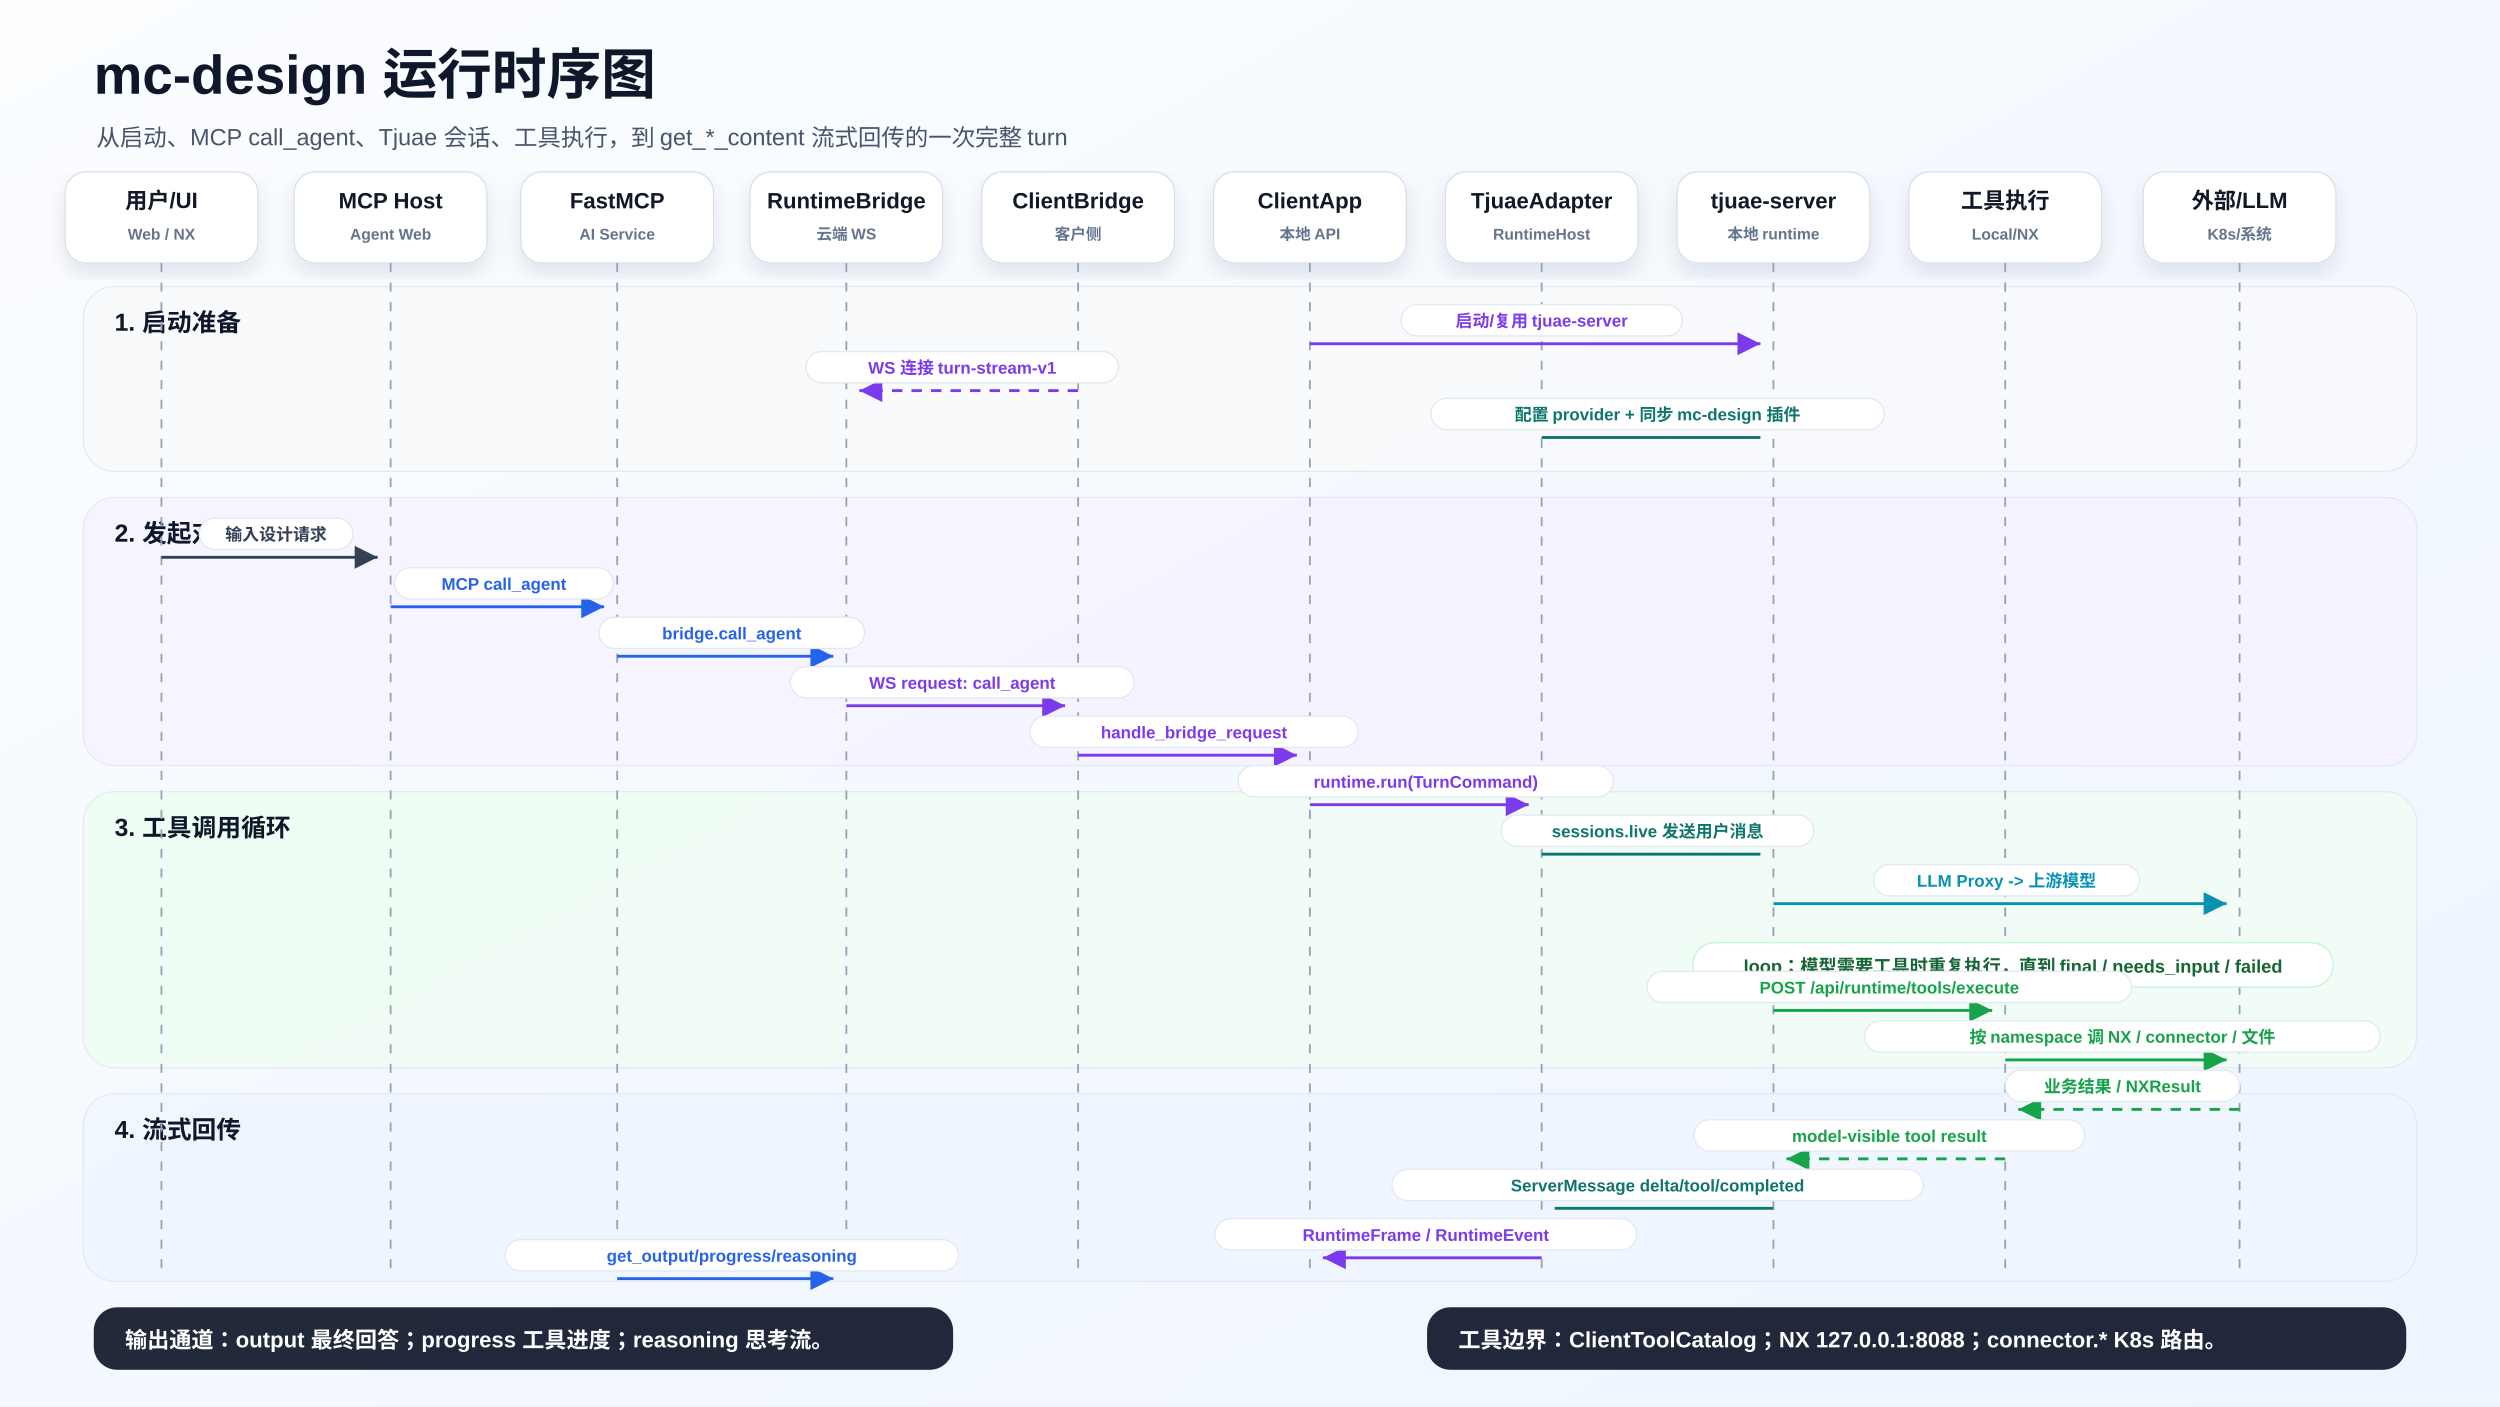
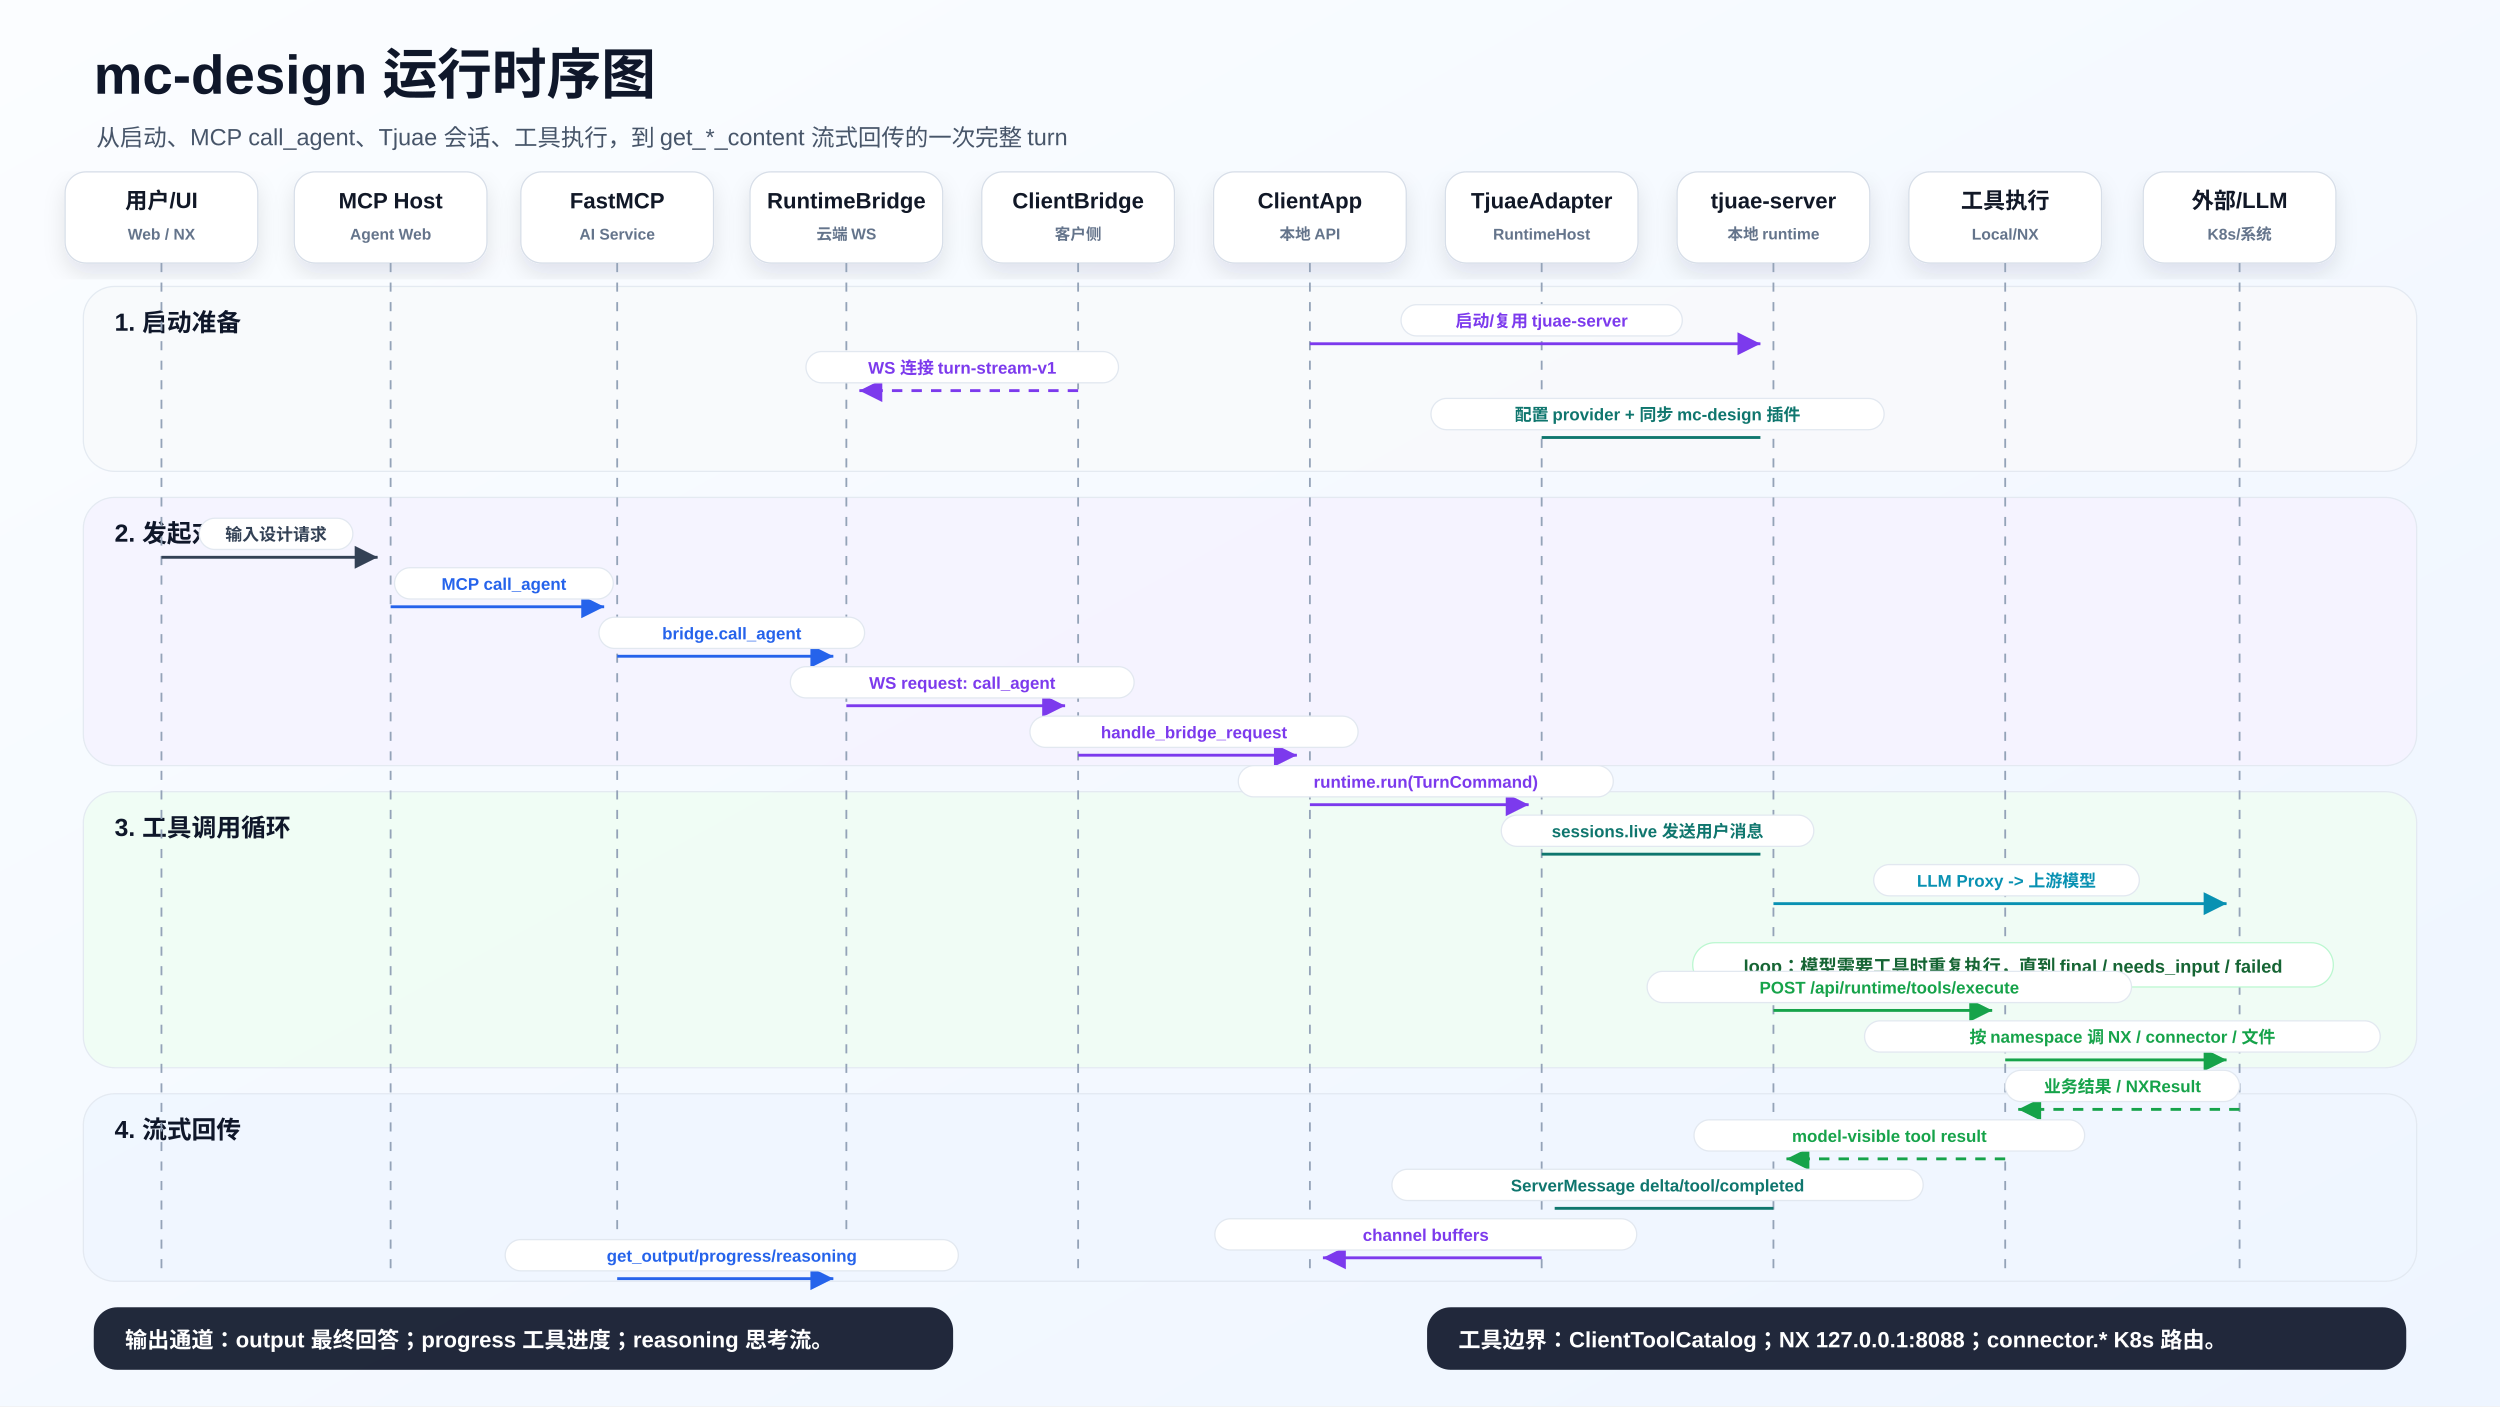
<svg xmlns="http://www.w3.org/2000/svg" width="1920" height="1080" viewBox="0 0 1920 1080">
  <defs>
    <linearGradient id="bg2" x1="0" y1="0" x2="1" y2="1">
      <stop offset="0" stop-color="#fbfdff" />
      <stop offset="1" stop-color="#eef5ff" />
    </linearGradient>
    <filter id="softShadow" x="-12%" y="-12%" width="124%" height="130%">
      <feDropShadow dx="0" dy="8" stdDeviation="8" flood-color="#0f172a" flood-opacity="0.10" />
    </filter>
    <marker id="arrow-334155" markerWidth="12" markerHeight="12" refX="10" refY="6" orient="auto" markerUnits="strokeWidth">
      <path d="M2,2 L10,6 L2,10 Z" fill="#334155" />
    </marker>
    <marker id="arrow-2563eb" markerWidth="12" markerHeight="12" refX="10" refY="6" orient="auto" markerUnits="strokeWidth">
      <path d="M2,2 L10,6 L2,10 Z" fill="#2563eb" />
    </marker>
    <marker id="arrow-0891b2" markerWidth="12" markerHeight="12" refX="10" refY="6" orient="auto" markerUnits="strokeWidth">
      <path d="M2,2 L10,6 L2,10 Z" fill="#0891b2" />
    </marker>
    <marker id="arrow-7c3aed" markerWidth="12" markerHeight="12" refX="10" refY="6" orient="auto" markerUnits="strokeWidth">
      <path d="M2,2 L10,6 L2,10 Z" fill="#7c3aed" />
    </marker>
    <marker id="arrow-16a34a" markerWidth="12" markerHeight="12" refX="10" refY="6" orient="auto" markerUnits="strokeWidth">
      <path d="M2,2 L10,6 L2,10 Z" fill="#16a34a" />
    </marker>
    <marker id="arrow-ea580c" markerWidth="12" markerHeight="12" refX="10" refY="6" orient="auto" markerUnits="strokeWidth">
      <path d="M2,2 L10,6 L2,10 Z" fill="#ea580c" />
    </marker>
    <marker id="arrow-dc2626" markerWidth="12" markerHeight="12" refX="10" refY="6" orient="auto" markerUnits="strokeWidth">
      <path d="M2,2 L10,6 L2,10 Z" fill="#dc2626" />
    </marker>
  </defs>
  <rect width="1920" height="1080" fill="url(#bg2)" />
  <text x="72" y="72" text-anchor="start" font-family="Microsoft YaHei, Segoe UI, Arial, sans-serif" font-size="42" font-weight="900" fill="#0f172a">
    <tspan x="72" dy="0">mc-design 运行时序图</tspan>
  </text>
  <text x="74" y="112" text-anchor="start" font-family="Microsoft YaHei, Segoe UI, Arial, sans-serif" font-size="18" font-weight="500" fill="#475569">
    <tspan x="74" dy="0">从启动、MCP call_agent、Tjuae 会话、工具执行，到 get_*_content 流式回传的一次完整 turn</tspan>
  </text>
  <rect x="64" y="220" width="1792" height="142" rx="24" fill="#f8fafc" stroke="#e2e8f0" opacity="0.9" />
  <text x="88" y="254" text-anchor="start" font-family="Microsoft YaHei, Segoe UI, Arial, sans-serif" font-size="19" font-weight="900" fill="#0f172a">
    <tspan x="88" dy="0">1. 启动准备</tspan>
  </text>
  <rect x="64" y="382" width="1792" height="206" rx="24" fill="#f5f3ff" stroke="#e2e8f0" opacity="0.9" />
  <text x="88" y="416" text-anchor="start" font-family="Microsoft YaHei, Segoe UI, Arial, sans-serif" font-size="19" font-weight="900" fill="#0f172a">
    <tspan x="88" dy="0">2. 发起对话 turn</tspan>
  </text>
  <rect x="64" y="608" width="1792" height="212" rx="24" fill="#f0fdf4" stroke="#e2e8f0" opacity="0.9" />
  <text x="88" y="642" text-anchor="start" font-family="Microsoft YaHei, Segoe UI, Arial, sans-serif" font-size="19" font-weight="900" fill="#0f172a">
    <tspan x="88" dy="0">3. 工具调用循环</tspan>
  </text>
  <rect x="64" y="840" width="1792" height="144" rx="24" fill="#eff6ff" stroke="#e2e8f0" opacity="0.9" />
  <text x="88" y="874" text-anchor="start" font-family="Microsoft YaHei, Segoe UI, Arial, sans-serif" font-size="19" font-weight="900" fill="#0f172a">
    <tspan x="88" dy="0">4. 流式回传</tspan>
  </text>
  <g>
    <rect x="50" y="132" width="148" height="70" rx="16" fill="#ffffff" stroke="#d7dee8" filter="url(#softShadow)" />
    <text x="124" y="160" text-anchor="middle" font-family="Microsoft YaHei, Segoe UI, Arial, sans-serif" font-size="17" font-weight="850" fill="#111827">
      <tspan x="124" dy="0">用户/UI</tspan>
    </text>
    <text x="124" y="184" text-anchor="middle" font-family="Microsoft YaHei, Segoe UI, Arial, sans-serif" font-size="12" font-weight="600" fill="#64748b">
      <tspan x="124" dy="0">Web / NX</tspan>
    </text>
    <line x1="124" y1="202" x2="124" y2="978" stroke="#94a3b8" stroke-width="1.4" stroke-dasharray="7 8" />
  </g>
  <g>
    <rect x="226" y="132" width="148" height="70" rx="16" fill="#ffffff" stroke="#d7dee8" filter="url(#softShadow)" />
    <text x="300" y="160" text-anchor="middle" font-family="Microsoft YaHei, Segoe UI, Arial, sans-serif" font-size="17" font-weight="850" fill="#111827">
      <tspan x="300" dy="0">MCP Host</tspan>
    </text>
    <text x="300" y="184" text-anchor="middle" font-family="Microsoft YaHei, Segoe UI, Arial, sans-serif" font-size="12" font-weight="600" fill="#64748b">
      <tspan x="300" dy="0">Agent Web</tspan>
    </text>
    <line x1="300" y1="202" x2="300" y2="978" stroke="#94a3b8" stroke-width="1.4" stroke-dasharray="7 8" />
  </g>
  <g>
    <rect x="400" y="132" width="148" height="70" rx="16" fill="#ffffff" stroke="#d7dee8" filter="url(#softShadow)" />
    <text x="474" y="160" text-anchor="middle" font-family="Microsoft YaHei, Segoe UI, Arial, sans-serif" font-size="17" font-weight="850" fill="#111827">
      <tspan x="474" dy="0">FastMCP</tspan>
    </text>
    <text x="474" y="184" text-anchor="middle" font-family="Microsoft YaHei, Segoe UI, Arial, sans-serif" font-size="12" font-weight="600" fill="#64748b">
      <tspan x="474" dy="0">AI Service</tspan>
    </text>
    <line x1="474" y1="202" x2="474" y2="978" stroke="#94a3b8" stroke-width="1.4" stroke-dasharray="7 8" />
  </g>
  <g>
    <rect x="576" y="132" width="148" height="70" rx="16" fill="#ffffff" stroke="#d7dee8" filter="url(#softShadow)" />
    <text x="650" y="160" text-anchor="middle" font-family="Microsoft YaHei, Segoe UI, Arial, sans-serif" font-size="17" font-weight="850" fill="#111827">
      <tspan x="650" dy="0">RuntimeBridge</tspan>
    </text>
    <text x="650" y="184" text-anchor="middle" font-family="Microsoft YaHei, Segoe UI, Arial, sans-serif" font-size="12" font-weight="600" fill="#64748b">
      <tspan x="650" dy="0">云端 WS</tspan>
    </text>
    <line x1="650" y1="202" x2="650" y2="978" stroke="#94a3b8" stroke-width="1.4" stroke-dasharray="7 8" />
  </g>
  <g>
    <rect x="754" y="132" width="148" height="70" rx="16" fill="#ffffff" stroke="#d7dee8" filter="url(#softShadow)" />
    <text x="828" y="160" text-anchor="middle" font-family="Microsoft YaHei, Segoe UI, Arial, sans-serif" font-size="17" font-weight="850" fill="#111827">
      <tspan x="828" dy="0">ClientBridge</tspan>
    </text>
    <text x="828" y="184" text-anchor="middle" font-family="Microsoft YaHei, Segoe UI, Arial, sans-serif" font-size="12" font-weight="600" fill="#64748b">
      <tspan x="828" dy="0">客户侧</tspan>
    </text>
    <line x1="828" y1="202" x2="828" y2="978" stroke="#94a3b8" stroke-width="1.4" stroke-dasharray="7 8" />
  </g>
  <g>
    <rect x="932" y="132" width="148" height="70" rx="16" fill="#ffffff" stroke="#d7dee8" filter="url(#softShadow)" />
    <text x="1006" y="160" text-anchor="middle" font-family="Microsoft YaHei, Segoe UI, Arial, sans-serif" font-size="17" font-weight="850" fill="#111827">
      <tspan x="1006" dy="0">ClientApp</tspan>
    </text>
    <text x="1006" y="184" text-anchor="middle" font-family="Microsoft YaHei, Segoe UI, Arial, sans-serif" font-size="12" font-weight="600" fill="#64748b">
      <tspan x="1006" dy="0">本地 API</tspan>
    </text>
    <line x1="1006" y1="202" x2="1006" y2="978" stroke="#94a3b8" stroke-width="1.4" stroke-dasharray="7 8" />
  </g>
  <g>
    <rect x="1110" y="132" width="148" height="70" rx="16" fill="#ffffff" stroke="#d7dee8" filter="url(#softShadow)" />
    <text x="1184" y="160" text-anchor="middle" font-family="Microsoft YaHei, Segoe UI, Arial, sans-serif" font-size="17" font-weight="850" fill="#111827">
      <tspan x="1184" dy="0">TjuaeAdapter</tspan>
    </text>
    <text x="1184" y="184" text-anchor="middle" font-family="Microsoft YaHei, Segoe UI, Arial, sans-serif" font-size="12" font-weight="600" fill="#64748b">
      <tspan x="1184" dy="0">RuntimeHost</tspan>
    </text>
    <line x1="1184" y1="202" x2="1184" y2="978" stroke="#94a3b8" stroke-width="1.4" stroke-dasharray="7 8" />
  </g>
  <g>
    <rect x="1288" y="132" width="148" height="70" rx="16" fill="#ffffff" stroke="#d7dee8" filter="url(#softShadow)" />
    <text x="1362" y="160" text-anchor="middle" font-family="Microsoft YaHei, Segoe UI, Arial, sans-serif" font-size="17" font-weight="850" fill="#111827">
      <tspan x="1362" dy="0">tjuae-server</tspan>
    </text>
    <text x="1362" y="184" text-anchor="middle" font-family="Microsoft YaHei, Segoe UI, Arial, sans-serif" font-size="12" font-weight="600" fill="#64748b">
      <tspan x="1362" dy="0">本地 runtime</tspan>
    </text>
    <line x1="1362" y1="202" x2="1362" y2="978" stroke="#94a3b8" stroke-width="1.4" stroke-dasharray="7 8" />
  </g>
  <g>
    <rect x="1466" y="132" width="148" height="70" rx="16" fill="#ffffff" stroke="#d7dee8" filter="url(#softShadow)" />
    <text x="1540" y="160" text-anchor="middle" font-family="Microsoft YaHei, Segoe UI, Arial, sans-serif" font-size="17" font-weight="850" fill="#111827">
      <tspan x="1540" dy="0">工具执行</tspan>
    </text>
    <text x="1540" y="184" text-anchor="middle" font-family="Microsoft YaHei, Segoe UI, Arial, sans-serif" font-size="12" font-weight="600" fill="#64748b">
      <tspan x="1540" dy="0">Local/NX</tspan>
    </text>
    <line x1="1540" y1="202" x2="1540" y2="978" stroke="#94a3b8" stroke-width="1.4" stroke-dasharray="7 8" />
  </g>
  <g>
    <rect x="1646" y="132" width="148" height="70" rx="16" fill="#ffffff" stroke="#d7dee8" filter="url(#softShadow)" />
    <text x="1720" y="160" text-anchor="middle" font-family="Microsoft YaHei, Segoe UI, Arial, sans-serif" font-size="17" font-weight="850" fill="#111827">
      <tspan x="1720" dy="0">外部/LLM</tspan>
    </text>
    <text x="1720" y="184" text-anchor="middle" font-family="Microsoft YaHei, Segoe UI, Arial, sans-serif" font-size="12" font-weight="600" fill="#64748b">
      <tspan x="1720" dy="0">K8s/系统</tspan>
    </text>
    <line x1="1720" y1="202" x2="1720" y2="978" stroke="#94a3b8" stroke-width="1.4" stroke-dasharray="7 8" />
  </g>
  <path d="M 1006 264 L 1352 264" fill="none" stroke="#7c3aed" stroke-width="2.2" marker-end="url(#arrow-7c3aed)" />
  <rect x="1076" y="234" width="216" height="24" rx="12" fill="#ffffff" stroke="#e2e8f0" />
  <text x="1184" y="251" text-anchor="middle" font-family="Microsoft YaHei, Segoe UI, Arial, sans-serif" font-size="13" font-weight="750" fill="#7c3aed">
    <tspan x="1184" dy="0">启动/复用 tjuae-server</tspan>
  </text>
  <path d="M 828 300 L 660 300" fill="none" stroke="#7c3aed" stroke-width="2.2" stroke-dasharray="8 7" marker-end="url(#arrow-7c3aed)" />
  <rect x="619" y="270" width="240" height="24" rx="12" fill="#ffffff" stroke="#e2e8f0" />
  <text x="739" y="287" text-anchor="middle" font-family="Microsoft YaHei, Segoe UI, Arial, sans-serif" font-size="13" font-weight="750" fill="#7c3aed">
    <tspan x="739" dy="0">WS 连接 turn-stream-v1</tspan>
  </text>
  <path d="M 1184 336 L 1352 336" fill="none" stroke="#0f766e" stroke-width="2.2" marker-end="url(#arrow-0f766e)" />
  <rect x="1099" y="306" width="348" height="24" rx="12" fill="#ffffff" stroke="#e2e8f0" />
  <text x="1273" y="323" text-anchor="middle" font-family="Microsoft YaHei, Segoe UI, Arial, sans-serif" font-size="13" font-weight="750" fill="#0f766e">
    <tspan x="1273" dy="0">配置 provider + 同步 mc-design 插件</tspan>
  </text>
  <path d="M 124 428 L 290 428" fill="none" stroke="#334155" stroke-width="2.2" marker-end="url(#arrow-334155)" />
  <rect x="153" y="398" width="118" height="24" rx="12" fill="#ffffff" stroke="#e2e8f0" />
  <text x="212" y="415" text-anchor="middle" font-family="Microsoft YaHei, Segoe UI, Arial, sans-serif" font-size="13" font-weight="750" fill="#334155">
    <tspan x="212" dy="0">输入设计请求</tspan>
  </text>
  <path d="M 300 466 L 464 466" fill="none" stroke="#2563eb" stroke-width="2.2" marker-end="url(#arrow-2563eb)" />
  <rect x="303" y="436" width="168" height="24" rx="12" fill="#ffffff" stroke="#e2e8f0" />
  <text x="387" y="453" text-anchor="middle" font-family="Microsoft YaHei, Segoe UI, Arial, sans-serif" font-size="13" font-weight="750" fill="#2563eb">
    <tspan x="387" dy="0">MCP call_agent</tspan>
  </text>
  <path d="M 474 504 L 640 504" fill="none" stroke="#2563eb" stroke-width="2.2" marker-end="url(#arrow-2563eb)" />
  <rect x="460" y="474" width="204" height="24" rx="12" fill="#ffffff" stroke="#e2e8f0" />
  <text x="562" y="491" text-anchor="middle" font-family="Microsoft YaHei, Segoe UI, Arial, sans-serif" font-size="13" font-weight="750" fill="#2563eb">
    <tspan x="562" dy="0">bridge.call_agent</tspan>
  </text>
  <path d="M 650 542 L 818 542" fill="none" stroke="#7c3aed" stroke-width="2.2" marker-end="url(#arrow-7c3aed)" />
  <rect x="607" y="512" width="264" height="24" rx="12" fill="#ffffff" stroke="#e2e8f0" />
  <text x="739" y="529" text-anchor="middle" font-family="Microsoft YaHei, Segoe UI, Arial, sans-serif" font-size="13" font-weight="750" fill="#7c3aed">
    <tspan x="739" dy="0">WS request: call_agent</tspan>
  </text>
  <path d="M 828 580 L 996 580" fill="none" stroke="#7c3aed" stroke-width="2.2" marker-end="url(#arrow-7c3aed)" />
  <rect x="791" y="550" width="252" height="24" rx="12" fill="#ffffff" stroke="#e2e8f0" />
  <text x="917" y="567" text-anchor="middle" font-family="Microsoft YaHei, Segoe UI, Arial, sans-serif" font-size="13" font-weight="750" fill="#7c3aed">
    <tspan x="917" dy="0">handle_bridge_request</tspan>
  </text>
  <path d="M 1006 618 L 1174 618" fill="none" stroke="#7c3aed" stroke-width="2.2" marker-end="url(#arrow-7c3aed)" />
  <rect x="951" y="588" width="288" height="24" rx="12" fill="#ffffff" stroke="#e2e8f0" />
  <text x="1095" y="605" text-anchor="middle" font-family="Microsoft YaHei, Segoe UI, Arial, sans-serif" font-size="13" font-weight="750" fill="#7c3aed">
    <tspan x="1095" dy="0">runtime.run(TurnCommand)</tspan>
  </text>
  <path d="M 1184 656 L 1352 656" fill="none" stroke="#0f766e" stroke-width="2.2" marker-end="url(#arrow-0f766e)" />
  <rect x="1153" y="626" width="240" height="24" rx="12" fill="#ffffff" stroke="#e2e8f0" />
  <text x="1273" y="643" text-anchor="middle" font-family="Microsoft YaHei, Segoe UI, Arial, sans-serif" font-size="13" font-weight="750" fill="#0f766e">
    <tspan x="1273" dy="0">sessions.live 发送用户消息</tspan>
  </text>
  <path d="M 1362 694 L 1710 694" fill="none" stroke="#0891b2" stroke-width="2.2" marker-end="url(#arrow-0891b2)" />
  <rect x="1439" y="664" width="204" height="24" rx="12" fill="#ffffff" stroke="#e2e8f0" />
  <text x="1541" y="681" text-anchor="middle" font-family="Microsoft YaHei, Segoe UI, Arial, sans-serif" font-size="13" font-weight="750" fill="#0891b2">
    <tspan x="1541" dy="0">LLM Proxy -&gt; 上游模型</tspan>
  </text>
  <g>
    <rect x="1300" y="724" width="492" height="34" rx="17" fill="#ffffff" stroke="#bbf7d0" />
    <text x="1546" y="747" text-anchor="middle" font-family="Microsoft YaHei, Segoe UI, Arial, sans-serif" font-size="14" font-weight="800" fill="#166534">
      <tspan x="1546" dy="0">loop：模型需要工具时重复执行，直到 final / needs_input / failed</tspan>
    </text>
  </g>
  <path d="M 1362 776 L 1530 776" fill="none" stroke="#16a34a" stroke-width="2.2" marker-end="url(#arrow-16a34a)" />
  <rect x="1265" y="746" width="372" height="24" rx="12" fill="#ffffff" stroke="#e2e8f0" />
  <text x="1451" y="763" text-anchor="middle" font-family="Microsoft YaHei, Segoe UI, Arial, sans-serif" font-size="13" font-weight="750" fill="#16a34a">
    <tspan x="1451" dy="0">POST /api/runtime/tools/execute</tspan>
  </text>
  <path d="M 1540 814 L 1710 814" fill="none" stroke="#16a34a" stroke-width="2.2" marker-end="url(#arrow-16a34a)" />
  <rect x="1432" y="784" width="396" height="24" rx="12" fill="#ffffff" stroke="#e2e8f0" />
  <text x="1630" y="801" text-anchor="middle" font-family="Microsoft YaHei, Segoe UI, Arial, sans-serif" font-size="13" font-weight="750" fill="#16a34a">
    <tspan x="1630" dy="0">按 namespace 调 NX / connector / 文件</tspan>
  </text>
  <path d="M 1720 852 L 1550 852" fill="none" stroke="#16a34a" stroke-width="2.2" stroke-dasharray="8 7" marker-end="url(#arrow-16a34a)" />
  <rect x="1540" y="822" width="180" height="24" rx="12" fill="#ffffff" stroke="#e2e8f0" />
  <text x="1630" y="839" text-anchor="middle" font-family="Microsoft YaHei, Segoe UI, Arial, sans-serif" font-size="13" font-weight="750" fill="#16a34a">
    <tspan x="1630" dy="0">业务结果 / NXResult</tspan>
  </text>
  <path d="M 1540 890 L 1372 890" fill="none" stroke="#16a34a" stroke-width="2.2" stroke-dasharray="8 7" marker-end="url(#arrow-16a34a)" />
  <rect x="1301" y="860" width="300" height="24" rx="12" fill="#ffffff" stroke="#e2e8f0" />
  <text x="1451" y="877" text-anchor="middle" font-family="Microsoft YaHei, Segoe UI, Arial, sans-serif" font-size="13" font-weight="750" fill="#16a34a">
    <tspan x="1451" dy="0">model-visible tool result</tspan>
  </text>
  <path d="M 1362 928 L 1194 928" fill="none" stroke="#0f766e" stroke-width="2.2" marker-end="url(#arrow-0f766e)" />
  <rect x="1069" y="898" width="408" height="24" rx="12" fill="#ffffff" stroke="#e2e8f0" />
  <text x="1273" y="915" text-anchor="middle" font-family="Microsoft YaHei, Segoe UI, Arial, sans-serif" font-size="13" font-weight="750" fill="#0f766e">
    <tspan x="1273" dy="0">ServerMessage delta/tool/completed</tspan>
  </text>
  <path d="M 1184 966 L 1016 966" fill="none" stroke="#7c3aed" stroke-width="2.2" marker-end="url(#arrow-7c3aed)" />
  <rect x="933" y="936" width="324" height="24" rx="12" fill="#ffffff" stroke="#e2e8f0" />
  <text x="1095" y="953" text-anchor="middle" font-family="Microsoft YaHei, Segoe UI, Arial, sans-serif" font-size="13" font-weight="750" fill="#7c3aed">
-     <tspan x="1095" dy="0">RuntimeFrame / RuntimeEvent</tspan>
+     <tspan x="1095" dy="0">channel buffers</tspan>
  </text>
  <path d="M 474 982 L 640 982" fill="none" stroke="#2563eb" stroke-width="2.2" marker-end="url(#arrow-2563eb)" />
  <rect x="388" y="952" width="348" height="24" rx="12" fill="#ffffff" stroke="#e2e8f0" />
  <text x="562" y="969" text-anchor="middle" font-family="Microsoft YaHei, Segoe UI, Arial, sans-serif" font-size="13" font-weight="750" fill="#2563eb">
    <tspan x="562" dy="0">get_output/progress/reasoning</tspan>
  </text>
  <g>
    <rect x="72" y="1004" width="660" height="48" rx="18" fill="#0f172a" opacity="0.92" />
    <text x="96" y="1035" text-anchor="start" font-family="Microsoft YaHei, Segoe UI, Arial, sans-serif" font-size="17" font-weight="800" fill="#ffffff">
      <tspan x="96" dy="0">输出通道：output 最终回答；progress 工具进度；reasoning 思考流。</tspan>
    </text>
  </g>
  <g>
    <rect x="1096" y="1004" width="752" height="48" rx="18" fill="#0f172a" opacity="0.92" />
    <text x="1120" y="1035" text-anchor="start" font-family="Microsoft YaHei, Segoe UI, Arial, sans-serif" font-size="17" font-weight="800" fill="#ffffff">
      <tspan x="1120" dy="0">工具边界：ClientToolCatalog；NX 127.0.0.1:8088；connector.* K8s 路由。</tspan>
    </text>
  </g>
</svg>
